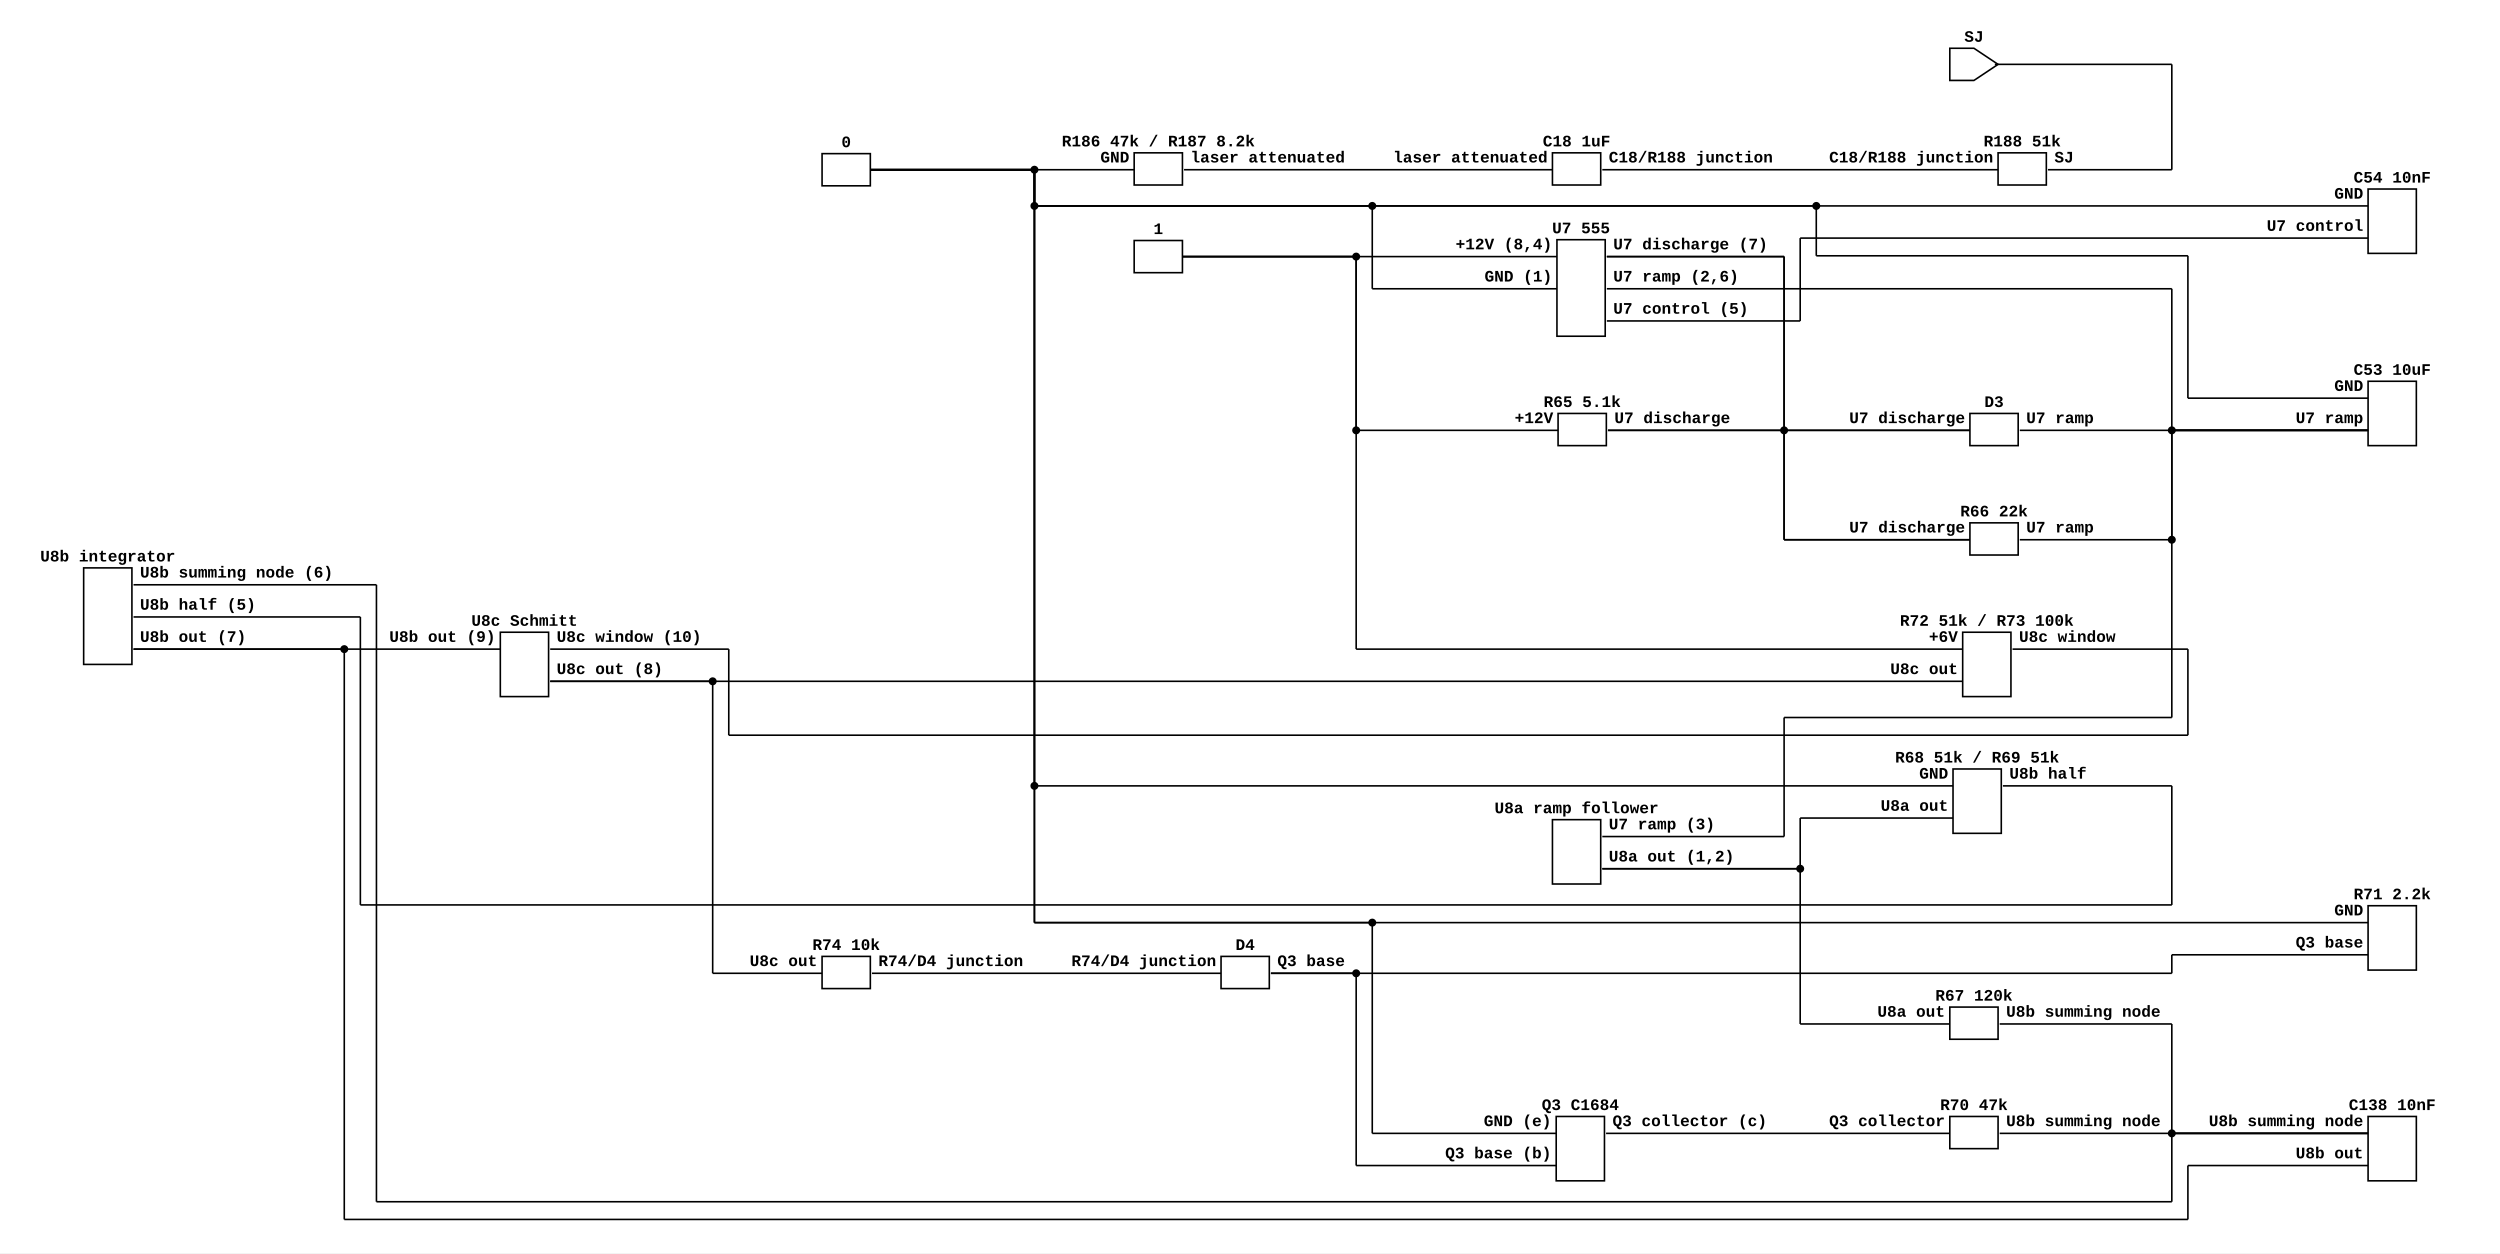
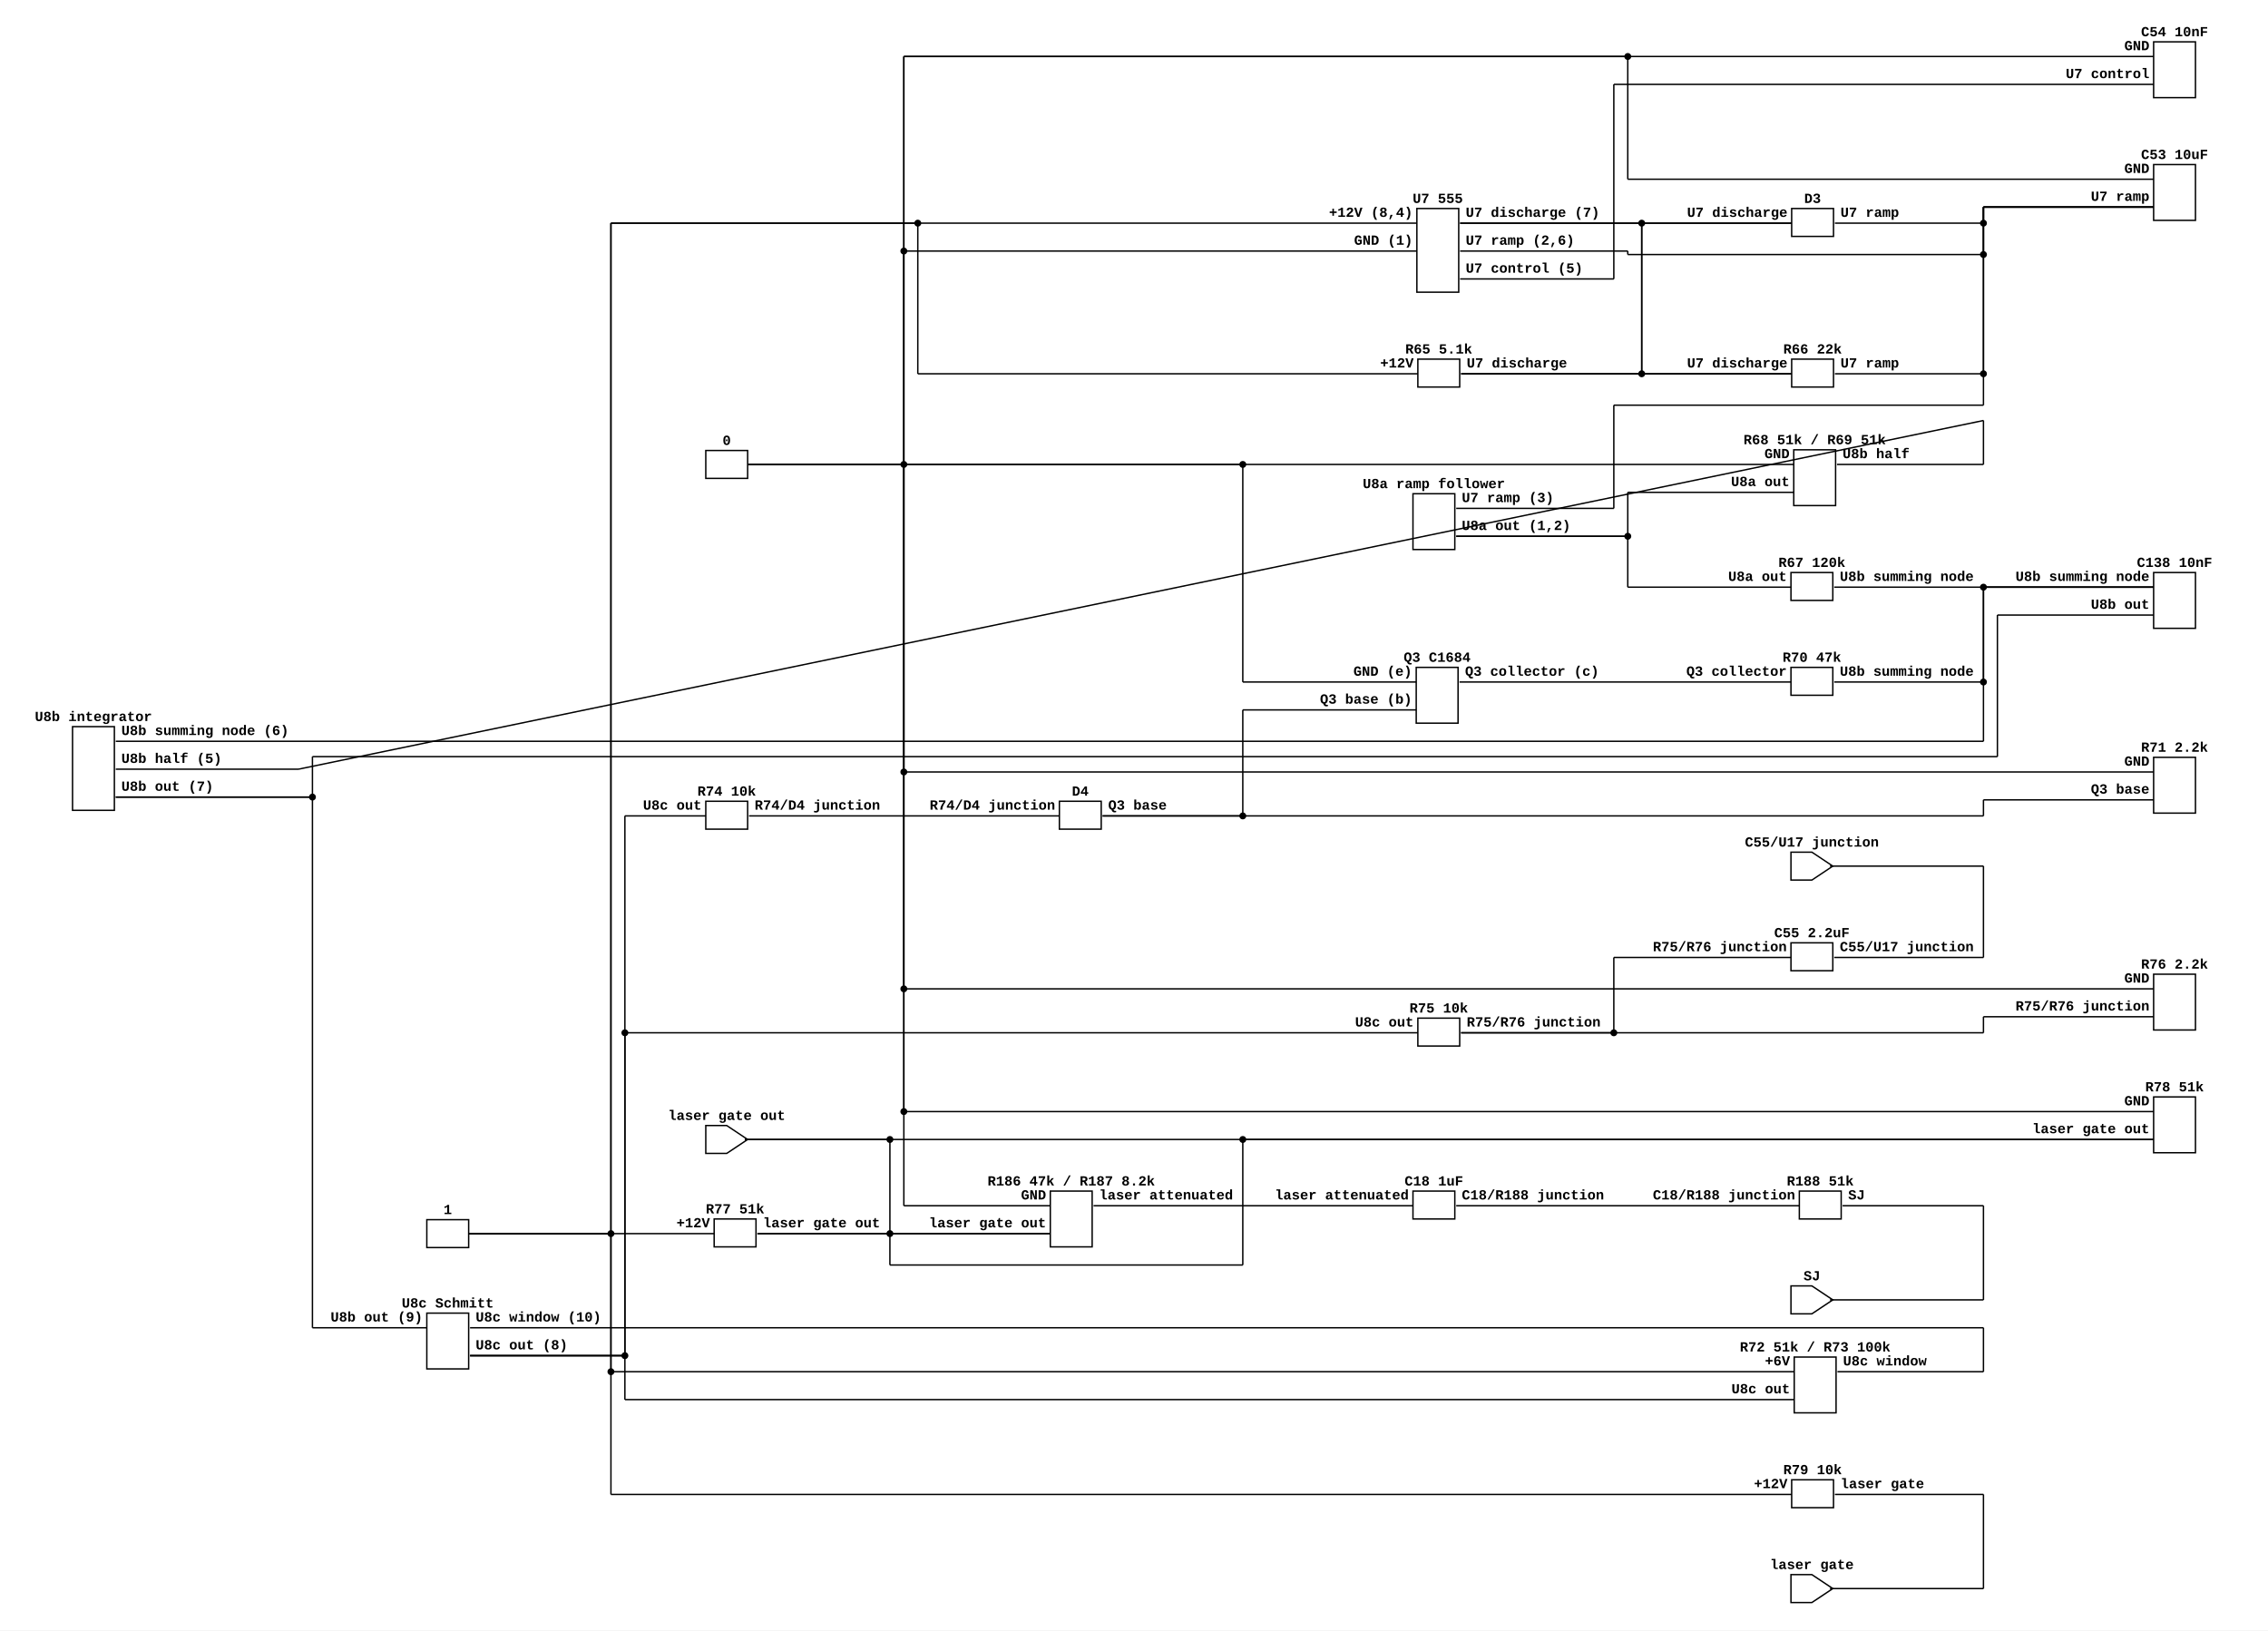
- <svg xmlns="http://www.w3.org/2000/svg" xmlns:ns1="https://github.com/nturley/netlistsvg" width="1554" height="779" viewBox="-40 -8 1554 779">
+ <svg xmlns="http://www.w3.org/2000/svg" xmlns:ns1="https://github.com/nturley/netlistsvg" width="1626" height="1169" viewBox="-40 -8 1626 1169">
  <style>svg {
    stroke:#000;
    fill:none;
  }
  text {
    fill:#000;
    stroke:none;
    font-size:10px;
    font-weight: bold;
    font-family: "Courier New", monospace;
  }
  .nodelabel {
    text-anchor: middle;
  }
  .inputPortLabel {
    text-anchor: end;
  }
  .splitjoinBody {
    fill:#000;
  }</style>
-   <rect x="-40" y="-8" width="1554" height="779" fill="#fff" stroke="none" />
-   <g ns1:type="generic" transform="translate(665,87)" ns1:width="30" ns1:height="40" id="cell_laser_leg">
+   <rect x="-40" y="-8" width="1626" height="1169" fill="#fff" stroke="none" />
+   <g ns1:type="generic" transform="translate(713,846)" ns1:width="30" ns1:height="40" id="cell_laser_leg">
    <text x="15" y="-4" class="nodelabel cell_laser_leg" ns1:attribute="ref">R186 47k / R187 8.2k</text>
-     <rect width="30" height="20" ns1:generic="body" class="cell_laser_leg" />
+     <rect width="30" height="40" ns1:generic="body" class="cell_laser_leg" />
    <g transform="translate(0,10)" ns1:x="0" ns1:y="10" ns1:pid="in0" id="port_laser_leg~GND">
      <text x="-3" y="-4" class="inputPortLabel cell_laser_leg">GND</text>
    </g>
+     <g transform="translate(0,30)" ns1:x="0" ns1:y="10" ns1:pid="in0" id="port_laser_leg~laser gate out">
+       <text x="-3" y="-4" class="inputPortLabel cell_laser_leg">laser gate out</text>
+     </g>
    <g transform="translate(30,10)" ns1:x="30" ns1:y="10" ns1:pid="out0" id="port_laser_leg~laser attenuated">
      <text x="5" y="-4" style="fill:#000; stroke:none" class="cell_laser_leg">laser attenuated</text>
    </g>
  </g>
-   <g ns1:type="generic" transform="translate(925,87)" ns1:width="30" ns1:height="40" id="cell_c18">
+   <g ns1:type="generic" transform="translate(973,846)" ns1:width="30" ns1:height="40" id="cell_c18">
    <text x="15" y="-4" class="nodelabel cell_c18" ns1:attribute="ref">C18 1uF</text>
    <rect width="30" height="20" ns1:generic="body" class="cell_c18" />
    <g transform="translate(0,10)" ns1:x="0" ns1:y="10" ns1:pid="in0" id="port_c18~laser attenuated">
      <text x="-3" y="-4" class="inputPortLabel cell_c18">laser attenuated</text>
    </g>
    <g transform="translate(30,10)" ns1:x="30" ns1:y="10" ns1:pid="out0" id="port_c18~C18/R188 junction">
      <text x="5" y="-4" style="fill:#000; stroke:none" class="cell_c18">C18/R188 junction</text>
    </g>
  </g>
-   <g ns1:type="generic" transform="translate(1202,87)" ns1:width="30" ns1:height="40" id="cell_r188">
+   <g ns1:type="generic" transform="translate(1250,846)" ns1:width="30" ns1:height="40" id="cell_r188">
    <text x="15" y="-4" class="nodelabel cell_r188" ns1:attribute="ref">R188 51k</text>
    <rect width="30" height="20" ns1:generic="body" class="cell_r188" />
    <g transform="translate(0,10)" ns1:x="0" ns1:y="10" ns1:pid="in0" id="port_r188~C18/R188 junction">
      <text x="-3" y="-4" class="inputPortLabel cell_r188">C18/R188 junction</text>
    </g>
    <g transform="translate(30,10)" ns1:x="30" ns1:y="10" ns1:pid="out0" id="port_r188~SJ">
      <text x="5" y="-4" style="fill:#000; stroke:none" class="cell_r188">SJ</text>
    </g>
  </g>
-   <g ns1:type="generic" transform="translate(927.8,141)" ns1:width="30" ns1:height="40" id="cell_u7">
+   <g ns1:type="generic" transform="translate(975.8,141.5)" ns1:width="30" ns1:height="40" id="cell_u7">
    <text x="15" y="-4" class="nodelabel cell_u7" ns1:attribute="ref">U7 555</text>
    <rect width="30" height="60" ns1:generic="body" class="cell_u7" />
    <g transform="translate(0,10)" ns1:x="0" ns1:y="10" ns1:pid="in0" id="port_u7~+12V (8,4)">
      <text x="-3" y="-4" class="inputPortLabel cell_u7">+12V (8,4)</text>
    </g>
    <g transform="translate(0,30)" ns1:x="0" ns1:y="10" ns1:pid="in0" id="port_u7~GND (1)">
      <text x="-3" y="-4" class="inputPortLabel cell_u7">GND (1)</text>
    </g>
    <g transform="translate(30,10)" ns1:x="30" ns1:y="10" ns1:pid="out0" id="port_u7~U7 discharge (7)">
      <text x="5" y="-4" style="fill:#000; stroke:none" class="cell_u7">U7 discharge (7)</text>
    </g>
    <g transform="translate(30,30)" ns1:x="30" ns1:y="10" ns1:pid="out0" id="port_u7~U7 ramp (2,6)">
      <text x="5" y="-4" style="fill:#000; stroke:none" class="cell_u7">U7 ramp (2,6)</text>
    </g>
    <g transform="translate(30,50)" ns1:x="30" ns1:y="10" ns1:pid="out0" id="port_u7~U7 control (5)">
      <text x="5" y="-4" style="fill:#000; stroke:none" class="cell_u7">U7 control (5)</text>
    </g>
  </g>
-   <g ns1:type="generic" transform="translate(928.5,249)" ns1:width="30" ns1:height="40" id="cell_r65">
+   <g ns1:type="generic" transform="translate(976.5,249.5)" ns1:width="30" ns1:height="40" id="cell_r65">
    <text x="15" y="-4" class="nodelabel cell_r65" ns1:attribute="ref">R65 5.1k</text>
    <rect width="30" height="20" ns1:generic="body" class="cell_r65" />
    <g transform="translate(0,10)" ns1:x="0" ns1:y="10" ns1:pid="in0" id="port_r65~+12V">
      <text x="-3" y="-4" class="inputPortLabel cell_r65">+12V</text>
    </g>
    <g transform="translate(30,10)" ns1:x="30" ns1:y="10" ns1:pid="out0" id="port_r65~U7 discharge">
      <text x="5" y="-4" style="fill:#000; stroke:none" class="cell_r65">U7 discharge</text>
    </g>
  </g>
-   <g ns1:type="generic" transform="translate(1184.5,317)" ns1:width="30" ns1:height="40" id="cell_r66">
+   <g ns1:type="generic" transform="translate(1244.5,249.5)" ns1:width="30" ns1:height="40" id="cell_r66">
    <text x="15" y="-4" class="nodelabel cell_r66" ns1:attribute="ref">R66 22k</text>
    <rect width="30" height="20" ns1:generic="body" class="cell_r66" />
    <g transform="translate(0,10)" ns1:x="0" ns1:y="10" ns1:pid="in0" id="port_r66~U7 discharge">
      <text x="-3" y="-4" class="inputPortLabel cell_r66">U7 discharge</text>
    </g>
    <g transform="translate(30,10)" ns1:x="30" ns1:y="10" ns1:pid="out0" id="port_r66~U7 ramp">
      <text x="5" y="-4" style="fill:#000; stroke:none" class="cell_r66">U7 ramp</text>
    </g>
  </g>
-   <g ns1:type="generic" transform="translate(1184.5,249)" ns1:width="30" ns1:height="40" id="cell_d3">
+   <g ns1:type="generic" transform="translate(1244.5,141.5)" ns1:width="30" ns1:height="40" id="cell_d3">
    <text x="15" y="-4" class="nodelabel cell_d3" ns1:attribute="ref">D3</text>
    <rect width="30" height="20" ns1:generic="body" class="cell_d3" />
    <g transform="translate(0,10)" ns1:x="0" ns1:y="10" ns1:pid="in0" id="port_d3~U7 discharge">
      <text x="-3" y="-4" class="inputPortLabel cell_d3">U7 discharge</text>
    </g>
    <g transform="translate(30,10)" ns1:x="30" ns1:y="10" ns1:pid="out0" id="port_d3~U7 ramp">
      <text x="5" y="-4" style="fill:#000; stroke:none" class="cell_d3">U7 ramp</text>
    </g>
  </g>
-   <g ns1:type="generic" transform="translate(1432,229)" ns1:width="30" ns1:height="40" id="cell_c53">
+   <g ns1:type="generic" transform="translate(1504,110)" ns1:width="30" ns1:height="40" id="cell_c53">
    <text x="15" y="-4" class="nodelabel cell_c53" ns1:attribute="ref">C53 10uF</text>
    <rect width="30" height="40" ns1:generic="body" class="cell_c53" />
    <g transform="translate(0,10)" ns1:x="0" ns1:y="10" ns1:pid="in0" id="port_c53~GND">
      <text x="-3" y="-4" class="inputPortLabel cell_c53">GND</text>
    </g>
    <g transform="translate(0,30)" ns1:x="0" ns1:y="10" ns1:pid="in0" id="port_c53~U7 ramp">
      <text x="-3" y="-4" class="inputPortLabel cell_c53">U7 ramp</text>
    </g>
  </g>
-   <g ns1:type="generic" transform="translate(1432,109.5)" ns1:width="30" ns1:height="40" id="cell_c54">
+   <g ns1:type="generic" transform="translate(1504,22)" ns1:width="30" ns1:height="40" id="cell_c54">
    <text x="15" y="-4" class="nodelabel cell_c54" ns1:attribute="ref">C54 10nF</text>
    <rect width="30" height="40" ns1:generic="body" class="cell_c54" />
    <g transform="translate(0,10)" ns1:x="0" ns1:y="10" ns1:pid="in0" id="port_c54~GND">
      <text x="-3" y="-4" class="inputPortLabel cell_c54">GND</text>
    </g>
    <g transform="translate(0,30)" ns1:x="0" ns1:y="10" ns1:pid="in0" id="port_c54~U7 control">
      <text x="-3" y="-4" class="inputPortLabel cell_c54">U7 control</text>
    </g>
  </g>
-   <g ns1:type="generic" transform="translate(925,501.5)" ns1:width="30" ns1:height="40" id="cell_u8a">
+   <g ns1:type="generic" transform="translate(973,346)" ns1:width="30" ns1:height="40" id="cell_u8a">
    <text x="15" y="-4" class="nodelabel cell_u8a" ns1:attribute="ref">U8a ramp follower</text>
    <rect width="30" height="40" ns1:generic="body" class="cell_u8a" />
    <g transform="translate(30,10)" ns1:x="30" ns1:y="10" ns1:pid="out0" id="port_u8a~U7 ramp (3)">
      <text x="5" y="-4" style="fill:#000; stroke:none" class="cell_u8a">U7 ramp (3)</text>
    </g>
    <g transform="translate(30,30)" ns1:x="30" ns1:y="10" ns1:pid="out0" id="port_u8a~U8a out (1,2)">
      <text x="5" y="-4" style="fill:#000; stroke:none" class="cell_u8a">U8a out (1,2)</text>
    </g>
  </g>
-   <g ns1:type="generic" transform="translate(12,345)" ns1:width="30" ns1:height="40" id="cell_u8b">
+   <g ns1:type="generic" transform="translate(12,513)" ns1:width="30" ns1:height="40" id="cell_u8b">
    <text x="15" y="-4" class="nodelabel cell_u8b" ns1:attribute="ref">U8b integrator</text>
    <rect width="30" height="60" ns1:generic="body" class="cell_u8b" />
    <g transform="translate(30,10)" ns1:x="30" ns1:y="10" ns1:pid="out0" id="port_u8b~U8b summing node (6)">
      <text x="5" y="-4" style="fill:#000; stroke:none" class="cell_u8b">U8b summing node (6)</text>
    </g>
    <g transform="translate(30,30)" ns1:x="30" ns1:y="10" ns1:pid="out0" id="port_u8b~U8b half (5)">
      <text x="5" y="-4" style="fill:#000; stroke:none" class="cell_u8b">U8b half (5)</text>
    </g>
    <g transform="translate(30,50)" ns1:x="30" ns1:y="10" ns1:pid="out0" id="port_u8b~U8b out (7)">
      <text x="5" y="-4" style="fill:#000; stroke:none" class="cell_u8b">U8b out (7)</text>
    </g>
  </g>
-   <g ns1:type="generic" transform="translate(271,385)" ns1:width="30" ns1:height="40" id="cell_u8c">
+   <g ns1:type="generic" transform="translate(266,933.5)" ns1:width="30" ns1:height="40" id="cell_u8c">
    <text x="15" y="-4" class="nodelabel cell_u8c" ns1:attribute="ref">U8c Schmitt</text>
    <rect width="30" height="40" ns1:generic="body" class="cell_u8c" />
    <g transform="translate(0,10)" ns1:x="0" ns1:y="10" ns1:pid="in0" id="port_u8c~U8b out (9)">
      <text x="-3" y="-4" class="inputPortLabel cell_u8c">U8b out (9)</text>
    </g>
    <g transform="translate(30,10)" ns1:x="30" ns1:y="10" ns1:pid="out0" id="port_u8c~U8c window (10)">
      <text x="5" y="-4" style="fill:#000; stroke:none" class="cell_u8c">U8c window (10)</text>
    </g>
    <g transform="translate(30,30)" ns1:x="30" ns1:y="10" ns1:pid="out0" id="port_u8c~U8c out (8)">
      <text x="5" y="-4" style="fill:#000; stroke:none" class="cell_u8c">U8c out (8)</text>
    </g>
  </g>
-   <g ns1:type="generic" transform="translate(1172,618)" ns1:width="30" ns1:height="40" id="cell_r67">
+   <g ns1:type="generic" transform="translate(1244,402.5)" ns1:width="30" ns1:height="40" id="cell_r67">
    <text x="15" y="-4" class="nodelabel cell_r67" ns1:attribute="ref">R67 120k</text>
    <rect width="30" height="20" ns1:generic="body" class="cell_r67" />
    <g transform="translate(0,10)" ns1:x="0" ns1:y="10" ns1:pid="in0" id="port_r67~U8a out">
      <text x="-3" y="-4" class="inputPortLabel cell_r67">U8a out</text>
    </g>
    <g transform="translate(30,10)" ns1:x="30" ns1:y="10" ns1:pid="out0" id="port_r67~U8b summing node">
      <text x="5" y="-4" style="fill:#000; stroke:none" class="cell_r67">U8b summing node</text>
    </g>
  </g>
-   <g ns1:type="generic" transform="translate(1174,470)" ns1:width="30" ns1:height="40" id="cell_laser_halving_divider">
+   <g ns1:type="generic" transform="translate(1246,314.5)" ns1:width="30" ns1:height="40" id="cell_laser_halving_divider">
    <text x="15" y="-4" class="nodelabel cell_laser_halving_divider" ns1:attribute="ref">R68 51k / R69 51k</text>
    <rect width="30" height="40" ns1:generic="body" class="cell_laser_halving_divider" />
    <g transform="translate(0,10)" ns1:x="0" ns1:y="10" ns1:pid="in0" id="port_laser_halving_divider~GND">
      <text x="-3" y="-4" class="inputPortLabel cell_laser_halving_divider">GND</text>
    </g>
    <g transform="translate(0,30)" ns1:x="0" ns1:y="10" ns1:pid="in0" id="port_laser_halving_divider~U8a out">
      <text x="-3" y="-4" class="inputPortLabel cell_laser_halving_divider">U8a out</text>
    </g>
    <g transform="translate(30,10)" ns1:x="30" ns1:y="10" ns1:pid="out0" id="port_laser_halving_divider~U8b half">
      <text x="5" y="-4" style="fill:#000; stroke:none" class="cell_laser_halving_divider">U8b half</text>
    </g>
  </g>
-   <g ns1:type="generic" transform="translate(1432,686)" ns1:width="30" ns1:height="40" id="cell_c138">
+   <g ns1:type="generic" transform="translate(1504,402.5)" ns1:width="30" ns1:height="40" id="cell_c138">
    <text x="15" y="-4" class="nodelabel cell_c138" ns1:attribute="ref">C138 10nF</text>
    <rect width="30" height="40" ns1:generic="body" class="cell_c138" />
    <g transform="translate(0,10)" ns1:x="0" ns1:y="10" ns1:pid="in0" id="port_c138~U8b summing node">
      <text x="-3" y="-4" class="inputPortLabel cell_c138">U8b summing node</text>
    </g>
    <g transform="translate(0,30)" ns1:x="0" ns1:y="10" ns1:pid="in0" id="port_c138~U8b out">
      <text x="-3" y="-4" class="inputPortLabel cell_c138">U8b out</text>
    </g>
  </g>
-   <g ns1:type="generic" transform="translate(1172,686)" ns1:width="30" ns1:height="40" id="cell_r70">
+   <g ns1:type="generic" transform="translate(1244,470.5)" ns1:width="30" ns1:height="40" id="cell_r70">
    <text x="15" y="-4" class="nodelabel cell_r70" ns1:attribute="ref">R70 47k</text>
    <rect width="30" height="20" ns1:generic="body" class="cell_r70" />
    <g transform="translate(0,10)" ns1:x="0" ns1:y="10" ns1:pid="in0" id="port_r70~Q3 collector">
      <text x="-3" y="-4" class="inputPortLabel cell_r70">Q3 collector</text>
    </g>
    <g transform="translate(30,10)" ns1:x="30" ns1:y="10" ns1:pid="out0" id="port_r70~U8b summing node">
      <text x="5" y="-4" style="fill:#000; stroke:none" class="cell_r70">U8b summing node</text>
    </g>
  </g>
-   <g ns1:type="generic" transform="translate(1180,385)" ns1:width="30" ns1:height="40" id="cell_laser_schmitt_window">
+   <g ns1:type="generic" transform="translate(1246.333,965)" ns1:width="30" ns1:height="40" id="cell_laser_schmitt_window">
    <text x="15" y="-4" class="nodelabel cell_laser_schmitt_window" ns1:attribute="ref">R72 51k / R73 100k</text>
    <rect width="30" height="40" ns1:generic="body" class="cell_laser_schmitt_window" />
    <g transform="translate(0,10)" ns1:x="0" ns1:y="10" ns1:pid="in0" id="port_laser_schmitt_window~+6V">
      <text x="-3" y="-4" class="inputPortLabel cell_laser_schmitt_window">+6V</text>
    </g>
    <g transform="translate(0,30)" ns1:x="0" ns1:y="10" ns1:pid="in0" id="port_laser_schmitt_window~U8c out">
      <text x="-3" y="-4" class="inputPortLabel cell_laser_schmitt_window">U8c out</text>
    </g>
    <g transform="translate(30,10)" ns1:x="30" ns1:y="10" ns1:pid="out0" id="port_laser_schmitt_window~U8c window">
      <text x="5" y="-4" style="fill:#000; stroke:none" class="cell_laser_schmitt_window">U8c window</text>
    </g>
  </g>
-   <g ns1:type="generic" transform="translate(471,586.5)" ns1:width="30" ns1:height="40" id="cell_r74">
+   <g ns1:type="generic" transform="translate(466,566.5)" ns1:width="30" ns1:height="40" id="cell_r74">
    <text x="15" y="-4" class="nodelabel cell_r74" ns1:attribute="ref">R74 10k</text>
    <rect width="30" height="20" ns1:generic="body" class="cell_r74" />
    <g transform="translate(0,10)" ns1:x="0" ns1:y="10" ns1:pid="in0" id="port_r74~U8c out">
      <text x="-3" y="-4" class="inputPortLabel cell_r74">U8c out</text>
    </g>
    <g transform="translate(30,10)" ns1:x="30" ns1:y="10" ns1:pid="out0" id="port_r74~R74/D4 junction">
      <text x="5" y="-4" style="fill:#000; stroke:none" class="cell_r74">R74/D4 junction</text>
    </g>
  </g>
-   <g ns1:type="generic" transform="translate(719,586.5)" ns1:width="30" ns1:height="40" id="cell_d4">
+   <g ns1:type="generic" transform="translate(719.5,566.5)" ns1:width="30" ns1:height="40" id="cell_d4">
    <text x="15" y="-4" class="nodelabel cell_d4" ns1:attribute="ref">D4</text>
    <rect width="30" height="20" ns1:generic="body" class="cell_d4" />
    <g transform="translate(0,10)" ns1:x="0" ns1:y="10" ns1:pid="in0" id="port_d4~R74/D4 junction">
      <text x="-3" y="-4" class="inputPortLabel cell_d4">R74/D4 junction</text>
    </g>
    <g transform="translate(30,10)" ns1:x="30" ns1:y="10" ns1:pid="out0" id="port_d4~Q3 base">
      <text x="5" y="-4" style="fill:#000; stroke:none" class="cell_d4">Q3 base</text>
    </g>
  </g>
-   <g ns1:type="generic" transform="translate(927.3333,686)" ns1:width="30" ns1:height="40" id="cell_q3">
+   <g ns1:type="generic" transform="translate(975.3333,470.5)" ns1:width="30" ns1:height="40" id="cell_q3">
    <text x="15" y="-4" class="nodelabel cell_q3" ns1:attribute="ref">Q3 C1684</text>
    <rect width="30" height="40" ns1:generic="body" class="cell_q3" />
    <g transform="translate(0,10)" ns1:x="0" ns1:y="10" ns1:pid="in0" id="port_q3~GND (e)">
      <text x="-3" y="-4" class="inputPortLabel cell_q3">GND (e)</text>
    </g>
    <g transform="translate(0,30)" ns1:x="0" ns1:y="10" ns1:pid="in0" id="port_q3~Q3 base (b)">
      <text x="-3" y="-4" class="inputPortLabel cell_q3">Q3 base (b)</text>
    </g>
    <g transform="translate(30,10)" ns1:x="30" ns1:y="10" ns1:pid="out0" id="port_q3~Q3 collector (c)">
      <text x="5" y="-4" style="fill:#000; stroke:none" class="cell_q3">Q3 collector (c)</text>
    </g>
  </g>
-   <g ns1:type="generic" transform="translate(1432,555)" ns1:width="30" ns1:height="40" id="cell_r71">
+   <g ns1:type="generic" transform="translate(1504,535)" ns1:width="30" ns1:height="40" id="cell_r71">
    <text x="15" y="-4" class="nodelabel cell_r71" ns1:attribute="ref">R71 2.2k</text>
    <rect width="30" height="40" ns1:generic="body" class="cell_r71" />
    <g transform="translate(0,10)" ns1:x="0" ns1:y="10" ns1:pid="in0" id="port_r71~GND">
      <text x="-3" y="-4" class="inputPortLabel cell_r71">GND</text>
    </g>
    <g transform="translate(0,30)" ns1:x="0" ns1:y="10" ns1:pid="in0" id="port_r71~Q3 base">
      <text x="-3" y="-4" class="inputPortLabel cell_r71">Q3 base</text>
    </g>
  </g>
-   <g ns1:type="inputExt" transform="translate(1172,22)" ns1:width="30" ns1:height="20" id="cell_SJ">
+   <g ns1:type="generic" transform="translate(976.5,722)" ns1:width="30" ns1:height="40" id="cell_r75">
+     <text x="15" y="-4" class="nodelabel cell_r75" ns1:attribute="ref">R75 10k</text>
+     <rect width="30" height="20" ns1:generic="body" class="cell_r75" />
+     <g transform="translate(0,10)" ns1:x="0" ns1:y="10" ns1:pid="in0" id="port_r75~U8c out">
+       <text x="-3" y="-4" class="inputPortLabel cell_r75">U8c out</text>
+     </g>
+     <g transform="translate(30,10)" ns1:x="30" ns1:y="10" ns1:pid="out0" id="port_r75~R75/R76 junction">
+       <text x="5" y="-4" style="fill:#000; stroke:none" class="cell_r75">R75/R76 junction</text>
+     </g>
+   </g>
+   <g ns1:type="generic" transform="translate(1504,690.5)" ns1:width="30" ns1:height="40" id="cell_r76">
+     <text x="15" y="-4" class="nodelabel cell_r76" ns1:attribute="ref">R76 2.2k</text>
+     <rect width="30" height="40" ns1:generic="body" class="cell_r76" />
+     <g transform="translate(0,10)" ns1:x="0" ns1:y="10" ns1:pid="in0" id="port_r76~GND">
+       <text x="-3" y="-4" class="inputPortLabel cell_r76">GND</text>
+     </g>
+     <g transform="translate(0,30)" ns1:x="0" ns1:y="10" ns1:pid="in0" id="port_r76~R75/R76 junction">
+       <text x="-3" y="-4" class="inputPortLabel cell_r76">R75/R76 junction</text>
+     </g>
+   </g>
+   <g ns1:type="generic" transform="translate(1244,668)" ns1:width="30" ns1:height="40" id="cell_c55">
+     <text x="15" y="-4" class="nodelabel cell_c55" ns1:attribute="ref">C55 2.2uF</text>
+     <rect width="30" height="20" ns1:generic="body" class="cell_c55" />
+     <g transform="translate(0,10)" ns1:x="0" ns1:y="10" ns1:pid="in0" id="port_c55~R75/R76 junction">
+       <text x="-3" y="-4" class="inputPortLabel cell_c55">R75/R76 junction</text>
+     </g>
+     <g transform="translate(30,10)" ns1:x="30" ns1:y="10" ns1:pid="out0" id="port_c55~C55/U17 junction">
+       <text x="5" y="-4" style="fill:#000; stroke:none" class="cell_c55">C55/U17 junction</text>
+     </g>
+   </g>
+   <g ns1:type="generic" transform="translate(472,866)" ns1:width="30" ns1:height="40" id="cell_r77">
+     <text x="15" y="-4" class="nodelabel cell_r77" ns1:attribute="ref">R77 51k</text>
+     <rect width="30" height="20" ns1:generic="body" class="cell_r77" />
+     <g transform="translate(0,10)" ns1:x="0" ns1:y="10" ns1:pid="in0" id="port_r77~+12V">
+       <text x="-3" y="-4" class="inputPortLabel cell_r77">+12V</text>
+     </g>
+     <g transform="translate(30,10)" ns1:x="30" ns1:y="10" ns1:pid="out0" id="port_r77~laser gate out">
+       <text x="5" y="-4" style="fill:#000; stroke:none" class="cell_r77">laser gate out</text>
+     </g>
+   </g>
+   <g ns1:type="generic" transform="translate(1504,778.5)" ns1:width="30" ns1:height="40" id="cell_r78">
+     <text x="15" y="-4" class="nodelabel cell_r78" ns1:attribute="ref">R78 51k</text>
+     <rect width="30" height="40" ns1:generic="body" class="cell_r78" />
+     <g transform="translate(0,10)" ns1:x="0" ns1:y="10" ns1:pid="in0" id="port_r78~GND">
+       <text x="-3" y="-4" class="inputPortLabel cell_r78">GND</text>
+     </g>
+     <g transform="translate(0,30)" ns1:x="0" ns1:y="10" ns1:pid="in0" id="port_r78~laser gate out">
+       <text x="-3" y="-4" class="inputPortLabel cell_r78">laser gate out</text>
+     </g>
+   </g>
+   <g ns1:type="generic" transform="translate(1244.5,1053)" ns1:width="30" ns1:height="40" id="cell_r79">
+     <text x="15" y="-4" class="nodelabel cell_r79" ns1:attribute="ref">R79 10k</text>
+     <rect width="30" height="20" ns1:generic="body" class="cell_r79" />
+     <g transform="translate(0,10)" ns1:x="0" ns1:y="10" ns1:pid="in0" id="port_r79~+12V">
+       <text x="-3" y="-4" class="inputPortLabel cell_r79">+12V</text>
+     </g>
+     <g transform="translate(30,10)" ns1:x="30" ns1:y="10" ns1:pid="out0" id="port_r79~laser gate">
+       <text x="5" y="-4" style="fill:#000; stroke:none" class="cell_r79">laser gate</text>
+     </g>
+   </g>
+   <g ns1:type="inputExt" transform="translate(1244,914)" ns1:width="30" ns1:height="20" id="cell_SJ">
    <text x="15" y="-4" class="nodelabel cell_SJ" ns1:attribute="ref">SJ</text>
    <ns1:alias val="$_inputExt_" />
    <path d="M0,0 L0,20 L15,20 L30,10 L15,0 Z" class="cell_SJ" />
    <g ns1:x="28" ns1:y="10" ns1:pid="Y" />
  </g>
-   <g ns1:type="constant" transform="translate(471,87.5)" ns1:width="30" ns1:height="20" id="cell_0">
+   <g ns1:type="inputExt" transform="translate(1244,603)" ns1:width="30" ns1:height="20" id="cell_C55/U17 junction">
+     <text x="15" y="-4" class="nodelabel cell_C55/U17 junction" ns1:attribute="ref">C55/U17 junction</text>
+     <ns1:alias val="$_inputExt_" />
+     <path d="M0,0 L0,20 L15,20 L30,10 L15,0 Z" class="cell_C55/U17 junction" />
+     <g ns1:x="28" ns1:y="10" ns1:pid="Y" />
+   </g>
+   <g ns1:type="inputExt" transform="translate(1244,1121)" ns1:width="30" ns1:height="20" id="cell_laser gate">
+     <text x="15" y="-4" class="nodelabel cell_laser gate" ns1:attribute="ref">laser gate</text>
+     <ns1:alias val="$_inputExt_" />
+     <path d="M0,0 L0,20 L15,20 L30,10 L15,0 Z" class="cell_laser gate" />
+     <g ns1:x="28" ns1:y="10" ns1:pid="Y" />
+   </g>
+   <g ns1:type="inputExt" transform="translate(466,799)" ns1:width="30" ns1:height="20" id="cell_laser gate out">
+     <text x="15" y="-4" class="nodelabel cell_laser gate out" ns1:attribute="ref">laser gate out</text>
+     <ns1:alias val="$_inputExt_" />
+     <path d="M0,0 L0,20 L15,20 L30,10 L15,0 Z" class="cell_laser gate out" />
+     <g ns1:x="28" ns1:y="10" ns1:pid="Y" />
+   </g>
+   <g ns1:type="constant" transform="translate(466,315)" ns1:width="30" ns1:height="20" id="cell_0">
    <text x="15" y="-4" class="nodelabel cell_0" ns1:attribute="ref">0</text>
    <ns1:alias val="$_constant_" />
    <rect width="30" height="20" class="cell_0" />
    <g ns1:x="30" ns1:y="10" ns1:pid="Y" />
  </g>
-   <g ns1:type="constant" transform="translate(665,141.5)" ns1:width="30" ns1:height="20" id="cell_1">
+   <g ns1:type="constant" transform="translate(266,866.5)" ns1:width="30" ns1:height="20" id="cell_1">
    <text x="15" y="-4" class="nodelabel cell_1" ns1:attribute="ref">1</text>
    <ns1:alias val="$_constant_" />
    <rect width="30" height="20" class="cell_1" />
    <g ns1:x="30" ns1:y="10" ns1:pid="Y" />
  </g>
-   <line x1="501" x2="665" y1="97.5" y2="97.5" class="net_17" />
-   <line x1="501" x2="603" y1="97.5" y2="97.5" class="net_17" />
-   <line x1="603" x2="603" y1="97.5" y2="120" class="net_17" />
-   <line x1="603" x2="813" y1="120" y2="120" class="net_17" />
-   <line x1="813" x2="813" y1="120" y2="171.5" class="net_17" />
-   <circle cx="603" cy="97.5" r="2" style="fill:#000" class="net_17" />
-   <circle cx="603" cy="120" r="2" style="fill:#000" class="net_17" />
-   <circle cx="813" cy="120" r="2" style="fill:#000" class="net_17" />
-   <line x1="813" x2="927.8" y1="171.5" y2="171.5" class="net_17" />
-   <line x1="501" x2="603" y1="97.5" y2="97.5" class="net_17" />
-   <line x1="603" x2="603" y1="97.5" y2="120" class="net_17" />
-   <line x1="603" x2="1089" y1="120" y2="120" class="net_17" />
-   <line x1="1089" x2="1089" y1="120" y2="151" class="net_17" />
-   <line x1="1089" x2="1320" y1="151" y2="151" class="net_17" />
-   <line x1="1320" x2="1320" y1="151" y2="239.5" class="net_17" />
-   <circle cx="1089" cy="120" r="2" style="fill:#000" class="net_17" />
-   <line x1="1320" x2="1432" y1="239.5" y2="239.5" class="net_17" />
-   <line x1="501" x2="603" y1="97.5" y2="97.5" class="net_17" />
-   <line x1="603" x2="603" y1="97.5" y2="120" class="net_17" />
-   <line x1="603" x2="1432" y1="120" y2="120" class="net_17" />
-   <line x1="501" x2="603" y1="97.5" y2="97.5" class="net_17" />
-   <line x1="603" x2="603" y1="97.5" y2="480.5" class="net_17" />
-   <circle cx="603" cy="480.5" r="2" style="fill:#000" class="net_17" />
-   <line x1="603" x2="1174" y1="480.5" y2="480.5" class="net_17" />
-   <line x1="501" x2="603" y1="97.5" y2="97.5" class="net_17" />
-   <line x1="603" x2="603" y1="97.5" y2="565.5" class="net_17" />
-   <line x1="603" x2="813" y1="565.5" y2="565.5" class="net_17" />
-   <line x1="813" x2="813" y1="565.5" y2="696.5" class="net_17" />
-   <circle cx="813" cy="565.5" r="2" style="fill:#000" class="net_17" />
-   <line x1="813" x2="927.333" y1="696.5" y2="696.5" class="net_17" />
-   <line x1="501" x2="603" y1="97.5" y2="97.5" class="net_17" />
-   <line x1="603" x2="603" y1="97.5" y2="565.5" class="net_17" />
-   <line x1="603" x2="1432" y1="565.5" y2="565.5" class="net_17" />
-   <line x1="696" x2="925" y1="97.5" y2="97.5" class="net_3" />
-   <line x1="956" x2="1202" y1="97.5" y2="97.5" class="net_4" />
-   <line x1="695" x2="927.8" y1="151.5" y2="151.5" class="net_18" />
-   <line x1="695" x2="803" y1="151.5" y2="151.5" class="net_18" />
-   <line x1="803" x2="803" y1="151.5" y2="259.5" class="net_18" />
-   <circle cx="803" cy="151.5" r="2" style="fill:#000" class="net_18" />
-   <circle cx="803" cy="259.5" r="2" style="fill:#000" class="net_18" />
-   <line x1="803" x2="928.5" y1="259.5" y2="259.5" class="net_18" />
-   <line x1="695" x2="803" y1="151.5" y2="151.5" class="net_18" />
-   <line x1="803" x2="803" y1="151.5" y2="395.5" class="net_18" />
-   <line x1="803" x2="1180" y1="395.5" y2="395.5" class="net_18" />
-   <line x1="958.8" x2="1069" y1="151.5" y2="151.5" class="net_5" />
-   <line x1="1069" x2="1069" y1="151.5" y2="327.5" class="net_5" />
-   <line x1="1069" x2="1184.5" y1="327.5" y2="327.5" class="net_5" />
-   <line x1="958.8" x2="1069" y1="151.5" y2="151.5" class="net_5" />
-   <line x1="1069" x2="1069" y1="151.5" y2="259.5" class="net_5" />
-   <circle cx="1069" cy="259.5" r="2" style="fill:#000" class="net_5" />
-   <line x1="1069" x2="1184.5" y1="259.5" y2="259.5" class="net_5" />
-   <line x1="959.5" x2="1069" y1="259.5" y2="259.5" class="net_5" />
-   <line x1="1069" x2="1069" y1="259.5" y2="327.5" class="net_5" />
-   <line x1="1069" x2="1184.5" y1="327.5" y2="327.5" class="net_5" />
-   <line x1="959.5" x2="1184.5" y1="259.5" y2="259.5" class="net_5" />
-   <line x1="958.8" x2="1310" y1="171.5" y2="171.5" class="net_6" />
-   <line x1="1310" x2="1310" y1="171.5" y2="259.5" class="net_6" />
-   <circle cx="1310" cy="259.5" r="2" style="fill:#000" class="net_6" />
-   <line x1="1310" x2="1432" y1="259.5" y2="259.5" class="net_6" />
-   <line x1="1215.5" x2="1310" y1="327.5" y2="327.5" class="net_6" />
-   <line x1="1310" x2="1310" y1="327.5" y2="259.5" class="net_6" />
-   <circle cx="1310" cy="327.5" r="2" style="fill:#000" class="net_6" />
-   <line x1="1310" x2="1432" y1="259.5" y2="259.5" class="net_6" />
-   <line x1="1215.5" x2="1432" y1="259.5" y2="259.5" class="net_6" />
-   <line x1="956" x2="1069" y1="512" y2="512" class="net_6" />
-   <line x1="1069" x2="1069" y1="512" y2="438" class="net_6" />
-   <line x1="1069" x2="1310" y1="438" y2="438" class="net_6" />
-   <line x1="1310" x2="1310" y1="438" y2="259.5" class="net_6" />
-   <line x1="1310" x2="1432" y1="259.5" y2="259.5" class="net_6" />
-   <line x1="958.8" x2="1079" y1="191.5" y2="191.5" class="net_7" />
-   <line x1="1079" x2="1079" y1="191.5" y2="140" class="net_7" />
-   <line x1="1079" x2="1432" y1="140" y2="140" class="net_7" />
-   <line x1="43" x2="271" y1="395.5" y2="395.5" class="net_11" />
-   <line x1="43" x2="174" y1="395.5" y2="395.5" class="net_11" />
-   <line x1="174" x2="174" y1="395.5" y2="750" class="net_11" />
-   <line x1="174" x2="1320" y1="750" y2="750" class="net_11" />
-   <line x1="1320" x2="1320" y1="750" y2="716.5" class="net_11" />
-   <circle cx="174" cy="395.5" r="2" style="fill:#000" class="net_11" />
-   <line x1="1320" x2="1432" y1="716.5" y2="716.5" class="net_11" />
-   <line x1="956" x2="1079" y1="532" y2="532" class="net_8" />
-   <line x1="1079" x2="1079" y1="532" y2="628.5" class="net_8" />
-   <circle cx="1079" cy="532" r="2" style="fill:#000" class="net_8" />
-   <line x1="1079" x2="1172" y1="628.5" y2="628.5" class="net_8" />
-   <line x1="956" x2="1079" y1="532" y2="532" class="net_8" />
-   <line x1="1079" x2="1079" y1="532" y2="500.5" class="net_8" />
-   <line x1="1079" x2="1174" y1="500.5" y2="500.5" class="net_8" />
-   <line x1="43" x2="194" y1="355.5" y2="355.5" class="net_9" />
-   <line x1="194" x2="194" y1="355.5" y2="739" class="net_9" />
-   <line x1="194" x2="1310" y1="739" y2="739" class="net_9" />
-   <line x1="1310" x2="1310" y1="739" y2="696.5" class="net_9" />
-   <line x1="1310" x2="1432" y1="696.5" y2="696.5" class="net_9" />
-   <line x1="1203" x2="1310" y1="628.5" y2="628.5" class="net_9" />
-   <line x1="1310" x2="1310" y1="628.5" y2="696.5" class="net_9" />
-   <circle cx="1310" cy="696.5" r="2" style="fill:#000" class="net_9" />
-   <line x1="1310" x2="1432" y1="696.5" y2="696.5" class="net_9" />
-   <line x1="1203" x2="1432" y1="696.5" y2="696.5" class="net_9" />
-   <line x1="958.333" x2="1172" y1="696.5" y2="696.5" class="net_16" />
-   <line x1="302" x2="1180" y1="415.5" y2="415.5" class="net_13" />
-   <line x1="302" x2="403" y1="415.5" y2="415.5" class="net_13" />
-   <line x1="403" x2="403" y1="415.5" y2="597" class="net_13" />
-   <circle cx="403" cy="415.5" r="2" style="fill:#000" class="net_13" />
-   <line x1="403" x2="471" y1="597" y2="597" class="net_13" />
-   <line x1="502" x2="719" y1="597" y2="597" class="net_14" />
-   <line x1="750" x2="803" y1="597" y2="597" class="net_15" />
-   <line x1="803" x2="803" y1="597" y2="716.5" class="net_15" />
-   <circle cx="803" cy="597" r="2" style="fill:#000" class="net_15" />
-   <line x1="803" x2="927.333" y1="716.5" y2="716.5" class="net_15" />
-   <line x1="750" x2="1310" y1="597" y2="597" class="net_15" />
-   <line x1="1310" x2="1310" y1="597" y2="585.5" class="net_15" />
-   <line x1="1310" x2="1432" y1="585.5" y2="585.5" class="net_15" />
-   <line x1="1233" x2="1310" y1="97.5" y2="97.5" class="net_2" />
-   <line x1="1310" x2="1310" y1="97.5" y2="32" class="net_2" />
-   <line x1="1200" x2="1310" y1="32" y2="32" class="net_2" />
-   <line x1="43" x2="184" y1="375.5" y2="375.5" class="net_10" />
-   <line x1="184" x2="184" y1="375.5" y2="554.5" class="net_10" />
-   <line x1="184" x2="1310" y1="554.5" y2="554.5" class="net_10" />
-   <line x1="1310" x2="1310" y1="554.5" y2="480.5" class="net_10" />
-   <line x1="1205" x2="1310" y1="480.5" y2="480.5" class="net_10" />
-   <line x1="302" x2="413" y1="395.5" y2="395.5" class="net_12" />
-   <line x1="413" x2="413" y1="395.5" y2="449" class="net_12" />
-   <line x1="413" x2="1320" y1="449" y2="449" class="net_12" />
-   <line x1="1320" x2="1320" y1="449" y2="395.5" class="net_12" />
-   <line x1="1211" x2="1320" y1="395.5" y2="395.5" class="net_12" />
+   <line x1="496" x2="608" y1="325" y2="325" class="net_21" />
+   <line x1="608" x2="608" y1="325" y2="856.5" class="net_21" />
+   <circle cx="608" cy="325" r="2" style="fill:#000" class="net_21" />
+   <line x1="608" x2="713" y1="856.5" y2="856.5" class="net_21" />
+   <line x1="496" x2="608" y1="325" y2="325" class="net_21" />
+   <line x1="608" x2="608" y1="325" y2="172" class="net_21" />
+   <circle cx="608" cy="172" r="2" style="fill:#000" class="net_21" />
+   <line x1="608" x2="975.8" y1="172" y2="172" class="net_21" />
+   <line x1="496" x2="608" y1="325" y2="325" class="net_21" />
+   <line x1="608" x2="608" y1="325" y2="32.5" class="net_21" />
+   <line x1="608" x2="1127" y1="32.5" y2="32.5" class="net_21" />
+   <line x1="1127" x2="1127" y1="32.5" y2="120.5" class="net_21" />
+   <circle cx="1127" cy="32.5" r="2" style="fill:#000" class="net_21" />
+   <line x1="1127" x2="1504" y1="120.5" y2="120.5" class="net_21" />
+   <line x1="496" x2="608" y1="325" y2="325" class="net_21" />
+   <line x1="608" x2="608" y1="325" y2="32.5" class="net_21" />
+   <line x1="608" x2="1504" y1="32.5" y2="32.5" class="net_21" />
+   <line x1="496" x2="1246" y1="325" y2="325" class="net_21" />
+   <line x1="496" x2="851" y1="325" y2="325" class="net_21" />
+   <line x1="851" x2="851" y1="325" y2="481" class="net_21" />
+   <circle cx="851" cy="325" r="2" style="fill:#000" class="net_21" />
+   <line x1="851" x2="975.333" y1="481" y2="481" class="net_21" />
+   <line x1="496" x2="608" y1="325" y2="325" class="net_21" />
+   <line x1="608" x2="608" y1="325" y2="545.5" class="net_21" />
+   <circle cx="608" cy="545.5" r="2" style="fill:#000" class="net_21" />
+   <line x1="608" x2="1504" y1="545.5" y2="545.5" class="net_21" />
+   <line x1="496" x2="608" y1="325" y2="325" class="net_21" />
+   <line x1="608" x2="608" y1="325" y2="701" class="net_21" />
+   <circle cx="608" cy="701" r="2" style="fill:#000" class="net_21" />
+   <line x1="608" x2="1504" y1="701" y2="701" class="net_21" />
+   <line x1="496" x2="608" y1="325" y2="325" class="net_21" />
+   <line x1="608" x2="608" y1="325" y2="789" class="net_21" />
+   <circle cx="608" cy="789" r="2" style="fill:#000" class="net_21" />
+   <line x1="608" x2="1504" y1="789" y2="789" class="net_21" />
+   <line x1="503" x2="713" y1="876.5" y2="876.5" class="net_20" />
+   <line x1="503" x2="598" y1="876.5" y2="876.5" class="net_20" />
+   <line x1="598" x2="598" y1="876.5" y2="899" class="net_20" />
+   <line x1="598" x2="851" y1="899" y2="899" class="net_20" />
+   <line x1="851" x2="851" y1="899" y2="809" class="net_20" />
+   <circle cx="851" cy="809" r="2" style="fill:#000" class="net_20" />
+   <line x1="851" x2="1504" y1="809" y2="809" class="net_20" />
+   <line x1="494" x2="598" y1="809" y2="809" class="net_20" />
+   <line x1="598" x2="598" y1="809" y2="876.5" class="net_20" />
+   <circle cx="598" cy="809" r="2" style="fill:#000" class="net_20" />
+   <circle cx="598" cy="876.5" r="2" style="fill:#000" class="net_20" />
+   <line x1="598" x2="713" y1="876.5" y2="876.5" class="net_20" />
+   <line x1="494" x2="1504" y1="809" y2="809" class="net_20" />
+   <line x1="744" x2="973" y1="856.5" y2="856.5" class="net_3" />
+   <line x1="1004" x2="1250" y1="856.5" y2="856.5" class="net_4" />
+   <line x1="296" x2="398" y1="876.5" y2="876.5" class="net_22" />
+   <line x1="398" x2="398" y1="876.5" y2="152" class="net_22" />
+   <circle cx="398" cy="876.5" r="2" style="fill:#000" class="net_22" />
+   <line x1="398" x2="975.8" y1="152" y2="152" class="net_22" />
+   <line x1="296" x2="398" y1="876.5" y2="876.5" class="net_22" />
+   <line x1="398" x2="398" y1="876.5" y2="152" class="net_22" />
+   <line x1="398" x2="618" y1="152" y2="152" class="net_22" />
+   <line x1="618" x2="618" y1="152" y2="260" class="net_22" />
+   <circle cx="618" cy="152" r="2" style="fill:#000" class="net_22" />
+   <line x1="618" x2="976.5" y1="260" y2="260" class="net_22" />
+   <line x1="296" x2="398" y1="876.5" y2="876.5" class="net_22" />
+   <line x1="398" x2="398" y1="876.5" y2="975.5" class="net_22" />
+   <circle cx="398" cy="975.5" r="2" style="fill:#000" class="net_22" />
+   <line x1="398" x2="1246.333" y1="975.5" y2="975.5" class="net_22" />
+   <line x1="296" x2="472" y1="876.5" y2="876.5" class="net_22" />
+   <line x1="296" x2="398" y1="876.5" y2="876.5" class="net_22" />
+   <line x1="398" x2="398" y1="876.5" y2="1063.5" class="net_22" />
+   <line x1="398" x2="1244.5" y1="1063.5" y2="1063.5" class="net_22" />
+   <line x1="1006.8" x2="1137" y1="152" y2="152" class="net_5" />
+   <line x1="1137" x2="1137" y1="152" y2="260" class="net_5" />
+   <circle cx="1137" cy="152" r="2" style="fill:#000" class="net_5" />
+   <circle cx="1137" cy="260" r="2" style="fill:#000" class="net_5" />
+   <line x1="1137" x2="1244.5" y1="260" y2="260" class="net_5" />
+   <line x1="1006.8" x2="1244.5" y1="152" y2="152" class="net_5" />
+   <line x1="1007.5" x2="1244.5" y1="260" y2="260" class="net_5" />
+   <line x1="1007.5" x2="1137" y1="260" y2="260" class="net_5" />
+   <line x1="1137" x2="1137" y1="260" y2="152" class="net_5" />
+   <line x1="1137" x2="1244.5" y1="152" y2="152" class="net_5" />
+   <line x1="1006.8" x2="1127" y1="172" y2="172" class="net_6" />
+   <line x1="1127" x2="1127" y1="172" y2="174.5" class="net_6" />
+   <line x1="1127" x2="1382" y1="174.5" y2="174.5" class="net_6" />
+   <line x1="1382" x2="1382" y1="174.5" y2="140.5" class="net_6" />
+   <circle cx="1382" cy="174.5" r="2" style="fill:#000" class="net_6" />
+   <line x1="1382" x2="1504" y1="140.5" y2="140.5" class="net_6" />
+   <line x1="1275.5" x2="1382" y1="260" y2="260" class="net_6" />
+   <line x1="1382" x2="1382" y1="260" y2="140.5" class="net_6" />
+   <circle cx="1382" cy="260" r="2" style="fill:#000" class="net_6" />
+   <line x1="1382" x2="1504" y1="140.5" y2="140.5" class="net_6" />
+   <line x1="1275.5" x2="1382" y1="152" y2="152" class="net_6" />
+   <line x1="1382" x2="1382" y1="152" y2="140.5" class="net_6" />
+   <circle cx="1382" cy="152" r="2" style="fill:#000" class="net_6" />
+   <line x1="1382" x2="1504" y1="140.5" y2="140.5" class="net_6" />
+   <line x1="1004" x2="1117" y1="356.5" y2="356.5" class="net_6" />
+   <line x1="1117" x2="1117" y1="356.5" y2="282.5" class="net_6" />
+   <line x1="1117" x2="1382" y1="282.5" y2="282.5" class="net_6" />
+   <line x1="1382" x2="1382" y1="282.5" y2="140.5" class="net_6" />
+   <line x1="1382" x2="1504" y1="140.5" y2="140.5" class="net_6" />
+   <line x1="1006.8" x2="1117" y1="192" y2="192" class="net_7" />
+   <line x1="1117" x2="1117" y1="192" y2="52.5" class="net_7" />
+   <line x1="1117" x2="1504" y1="52.5" y2="52.5" class="net_7" />
+   <line x1="43" x2="184" y1="563.5" y2="563.5" class="net_11" />
+   <line x1="184" x2="184" y1="563.5" y2="944" class="net_11" />
+   <circle cx="184" cy="563.5" r="2" style="fill:#000" class="net_11" />
+   <line x1="184" x2="266" y1="944" y2="944" class="net_11" />
+   <line x1="43" x2="184" y1="563.5" y2="563.5" class="net_11" />
+   <line x1="184" x2="184" y1="563.5" y2="534.5" class="net_11" />
+   <line x1="184" x2="1392" y1="534.5" y2="534.5" class="net_11" />
+   <line x1="1392" x2="1392" y1="534.5" y2="433" class="net_11" />
+   <line x1="1392" x2="1504" y1="433" y2="433" class="net_11" />
+   <line x1="1004" x2="1127" y1="376.5" y2="376.5" class="net_8" />
+   <line x1="1127" x2="1127" y1="376.5" y2="413" class="net_8" />
+   <circle cx="1127" cy="376.5" r="2" style="fill:#000" class="net_8" />
+   <line x1="1127" x2="1244" y1="413" y2="413" class="net_8" />
+   <line x1="1004" x2="1127" y1="376.5" y2="376.5" class="net_8" />
+   <line x1="1127" x2="1127" y1="376.5" y2="345" class="net_8" />
+   <line x1="1127" x2="1246" y1="345" y2="345" class="net_8" />
+   <line x1="43" x2="1382" y1="523.5" y2="523.5" class="net_9" />
+   <line x1="1382" x2="1382" y1="523.5" y2="413" class="net_9" />
+   <line x1="1382" x2="1504" y1="413" y2="413" class="net_9" />
+   <line x1="1275" x2="1504" y1="413" y2="413" class="net_9" />
+   <line x1="1275" x2="1382" y1="481" y2="481" class="net_9" />
+   <line x1="1382" x2="1382" y1="481" y2="413" class="net_9" />
+   <circle cx="1382" cy="481" r="2" style="fill:#000" class="net_9" />
+   <circle cx="1382" cy="413" r="2" style="fill:#000" class="net_9" />
+   <line x1="1382" x2="1504" y1="413" y2="413" class="net_9" />
+   <line x1="1006.333" x2="1244" y1="481" y2="481" class="net_16" />
+   <line x1="297" x2="408" y1="964" y2="964" class="net_13" />
+   <line x1="408" x2="408" y1="964" y2="995.5" class="net_13" />
+   <circle cx="408" cy="964" r="2" style="fill:#000" class="net_13" />
+   <line x1="408" x2="1246.333" y1="995.5" y2="995.5" class="net_13" />
+   <line x1="297" x2="408" y1="964" y2="964" class="net_13" />
+   <line x1="408" x2="408" y1="964" y2="577" class="net_13" />
+   <line x1="408" x2="466" y1="577" y2="577" class="net_13" />
+   <line x1="297" x2="408" y1="964" y2="964" class="net_13" />
+   <line x1="408" x2="408" y1="964" y2="732.5" class="net_13" />
+   <circle cx="408" cy="732.5" r="2" style="fill:#000" class="net_13" />
+   <line x1="408" x2="976.5" y1="732.5" y2="732.5" class="net_13" />
+   <line x1="497" x2="719.5" y1="577" y2="577" class="net_14" />
+   <line x1="750.5" x2="851" y1="577" y2="577" class="net_15" />
+   <line x1="851" x2="851" y1="577" y2="501" class="net_15" />
+   <circle cx="851" cy="577" r="2" style="fill:#000" class="net_15" />
+   <line x1="851" x2="975.333" y1="501" y2="501" class="net_15" />
+   <line x1="750.5" x2="1382" y1="577" y2="577" class="net_15" />
+   <line x1="1382" x2="1382" y1="577" y2="565.5" class="net_15" />
+   <line x1="1382" x2="1504" y1="565.5" y2="565.5" class="net_15" />
+   <line x1="1007.5" x2="1382" y1="732.5" y2="732.5" class="net_17" />
+   <line x1="1382" x2="1382" y1="732.5" y2="721" class="net_17" />
+   <line x1="1382" x2="1504" y1="721" y2="721" class="net_17" />
+   <line x1="1007.5" x2="1117" y1="732.5" y2="732.5" class="net_17" />
+   <line x1="1117" x2="1117" y1="732.5" y2="678.5" class="net_17" />
+   <circle cx="1117" cy="732.5" r="2" style="fill:#000" class="net_17" />
+   <line x1="1117" x2="1244" y1="678.5" y2="678.5" class="net_17" />
+   <line x1="1281" x2="1382" y1="856.5" y2="856.5" class="net_2" />
+   <line x1="1272" x2="1382" y1="924" y2="924" class="net_2" />
+   <line x1="1382" x2="1382" y1="924" y2="856.5" class="net_2" />
+   <line x1="43" x2="174" y1="543.5" y2="543.5" class="net_10" />
+   <line x1="174" x2="1382" y1="543.5" y2="293.5" class="net_10" />
+   <line x1="1277" x2="1382" y1="325" y2="325" class="net_10" />
+   <line x1="1382" x2="1382" y1="325" y2="293.5" class="net_10" />
+   <line x1="297" x2="1382" y1="944" y2="944" class="net_12" />
+   <line x1="1277.333" x2="1382" y1="975.5" y2="975.5" class="net_12" />
+   <line x1="1382" x2="1382" y1="975.5" y2="944" class="net_12" />
+   <line x1="1275" x2="1382" y1="678.5" y2="678.5" class="net_18" />
+   <line x1="1382" x2="1382" y1="678.5" y2="613" class="net_18" />
+   <line x1="1272" x2="1382" y1="613" y2="613" class="net_18" />
+   <line x1="1275.5" x2="1382" y1="1063.5" y2="1063.5" class="net_19" />
+   <line x1="1272" x2="1382" y1="1131" y2="1131" class="net_19" />
+   <line x1="1382" x2="1382" y1="1131" y2="1063.5" class="net_19" />
</svg>
